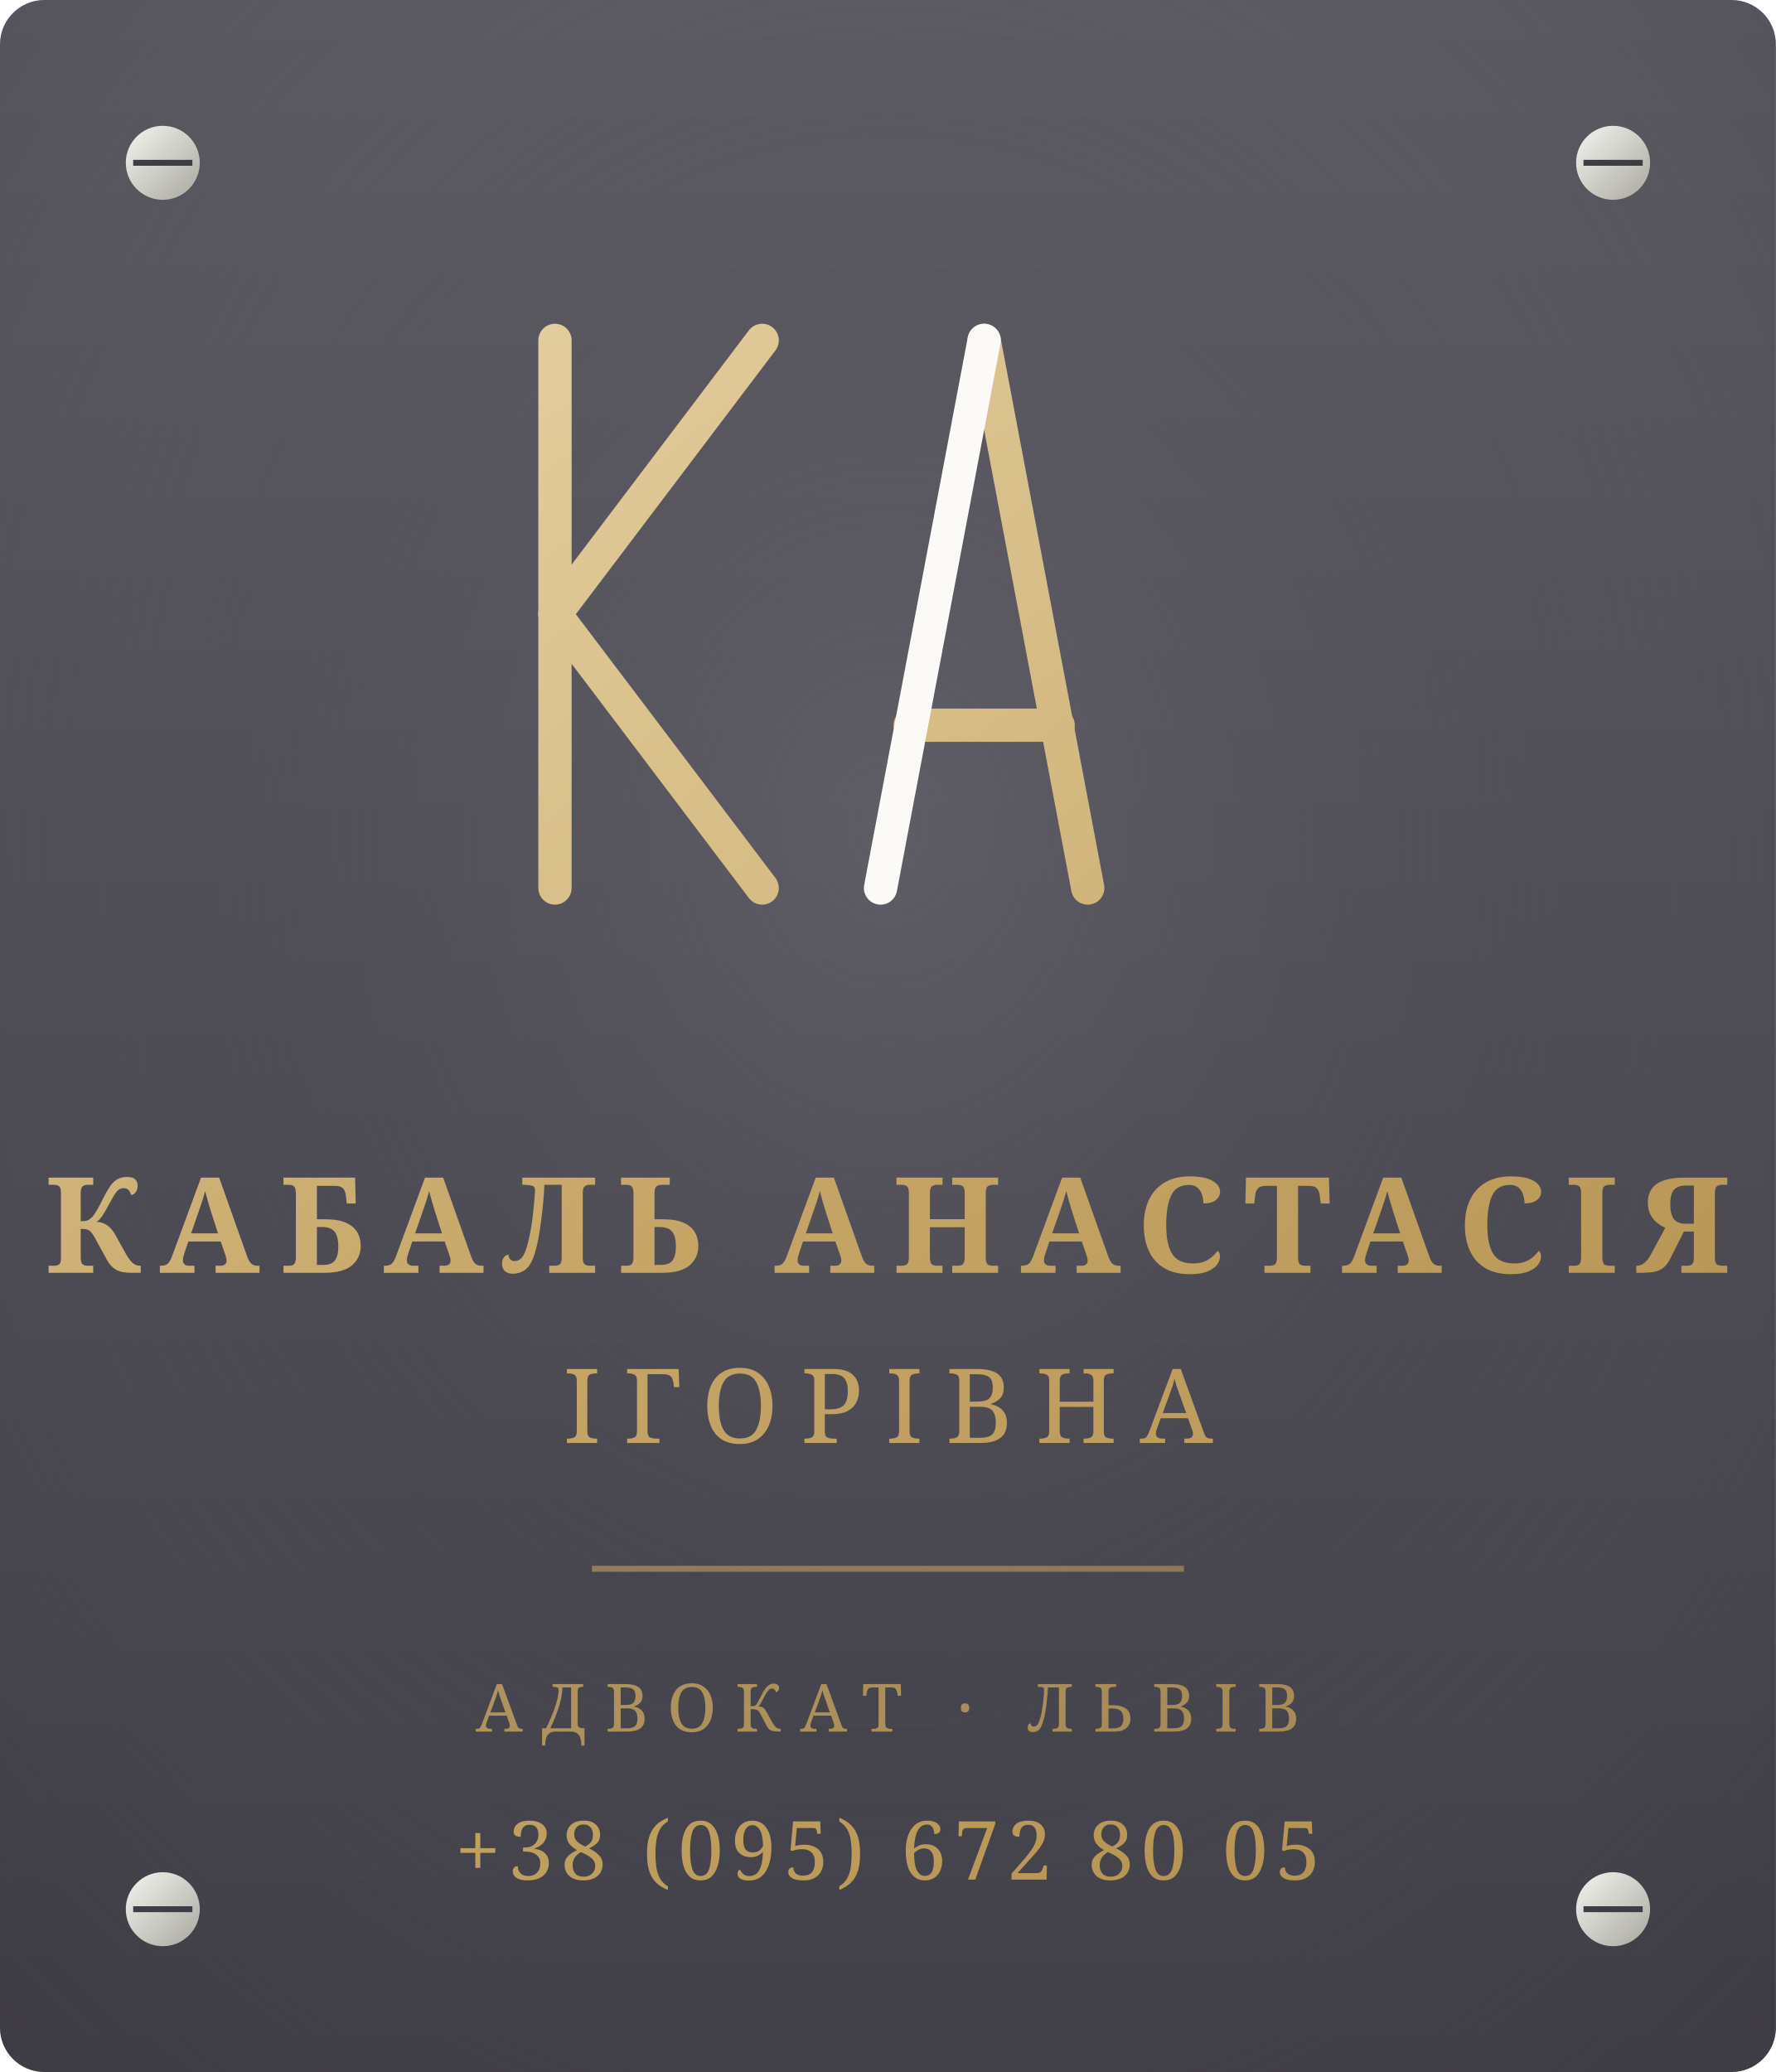
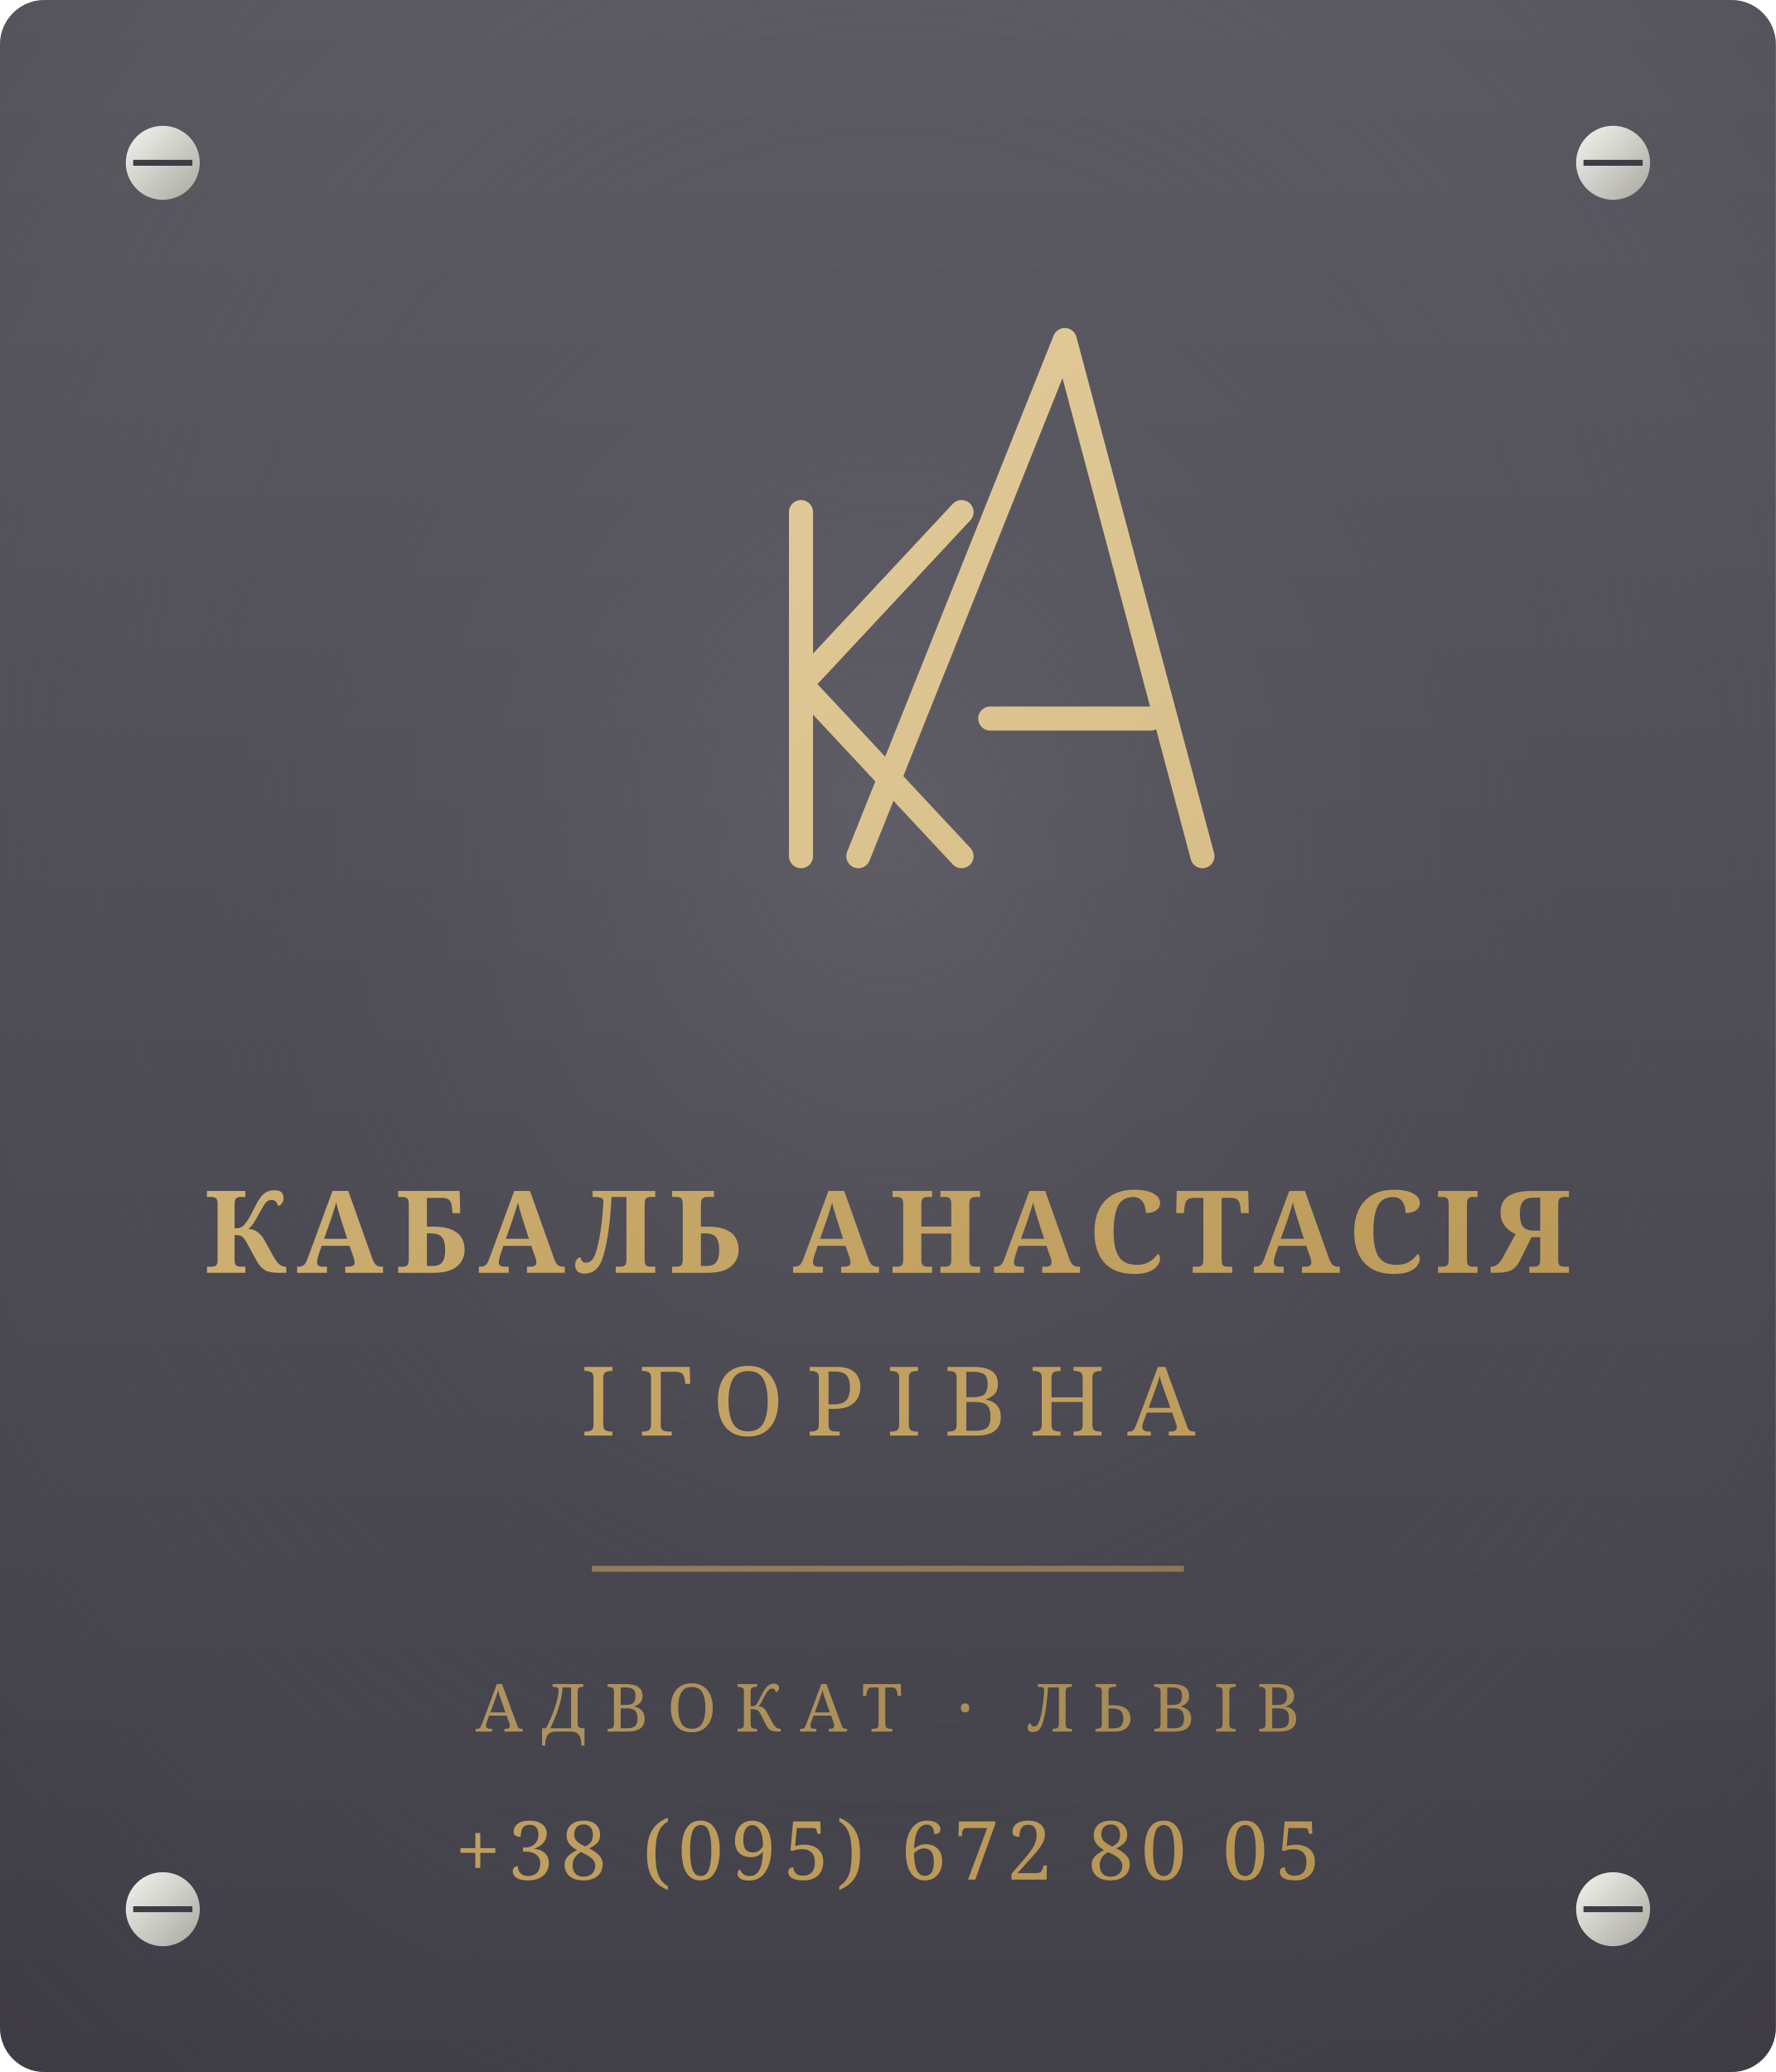
- <svg xmlns="http://www.w3.org/2000/svg" viewBox="0 0 240 280" fill="none">
+ <svg xmlns="http://www.w3.org/2000/svg" viewBox="0 0 240 280" fill="none" role="img" aria-label="Кабаль Анастасія Ігорівна — адвокат, Львів">
  <defs>
    <linearGradient id="goldPlate" x1="0" y1="0" x2="240" y2="280" gradientUnits="userSpaceOnUse">
      <stop offset="0" stop-color="#E4CF9F" />
      <stop offset="0.5" stop-color="#C6A667" />
      <stop offset="1" stop-color="#AD8B49" />
    </linearGradient>
    <linearGradient id="plateBg" x1="0" y1="0" x2="0" y2="280" gradientUnits="userSpaceOnUse">
      <stop offset="0" stop-color="#5C5A62" />
      <stop offset="1" stop-color="#413F48" />
    </linearGradient>
    <radialGradient id="plateSheen" cx="0.5" cy="0.4" r="0.75">
      <stop offset="0" stop-color="#6B6872" stop-opacity="0.55" />
      <stop offset="0.55" stop-color="#55535B" stop-opacity="0" />
      <stop offset="1" stop-color="#3A3840" stop-opacity="0.4" />
    </radialGradient>
    <linearGradient id="silverScrew" x1="0" y1="0" x2="1" y2="1">
      <stop offset="0" stop-color="#F5F5F0" />
      <stop offset="1" stop-color="#A8A8A0" />
    </linearGradient>
  </defs>
  <rect x="0" y="0" width="240" height="280" rx="6" fill="url(#plateBg)" />
  <rect x="0" y="0" width="240" height="280" rx="6" fill="url(#plateSheen)" />
  <g>
    <circle cx="22" cy="22" r="5" fill="url(#silverScrew)" />
    <line x1="18" y1="22" x2="26" y2="22" stroke="#3E3C44" stroke-width="0.8" />
  </g>
  <g>
    <circle cx="218" cy="22" r="5" fill="url(#silverScrew)" />
    <line x1="214" y1="22" x2="222" y2="22" stroke="#3E3C44" stroke-width="0.8" />
  </g>
  <g>
    <circle cx="22" cy="258" r="5" fill="url(#silverScrew)" />
    <line x1="18" y1="258" x2="26" y2="258" stroke="#3E3C44" stroke-width="0.8" />
  </g>
  <g>
    <circle cx="218" cy="258" r="5" fill="url(#silverScrew)" />
    <line x1="214" y1="258" x2="222" y2="258" stroke="#3E3C44" stroke-width="0.8" />
  </g>
-   <g transform="translate(63 40)" stroke-width="4.5" stroke-linecap="round" stroke-linejoin="round" fill="none">
-     <g stroke="url(#goldPlate)">
-       <path d="M12 6 V80" />
-       <path d="M12 43 L40 6" />
-       <path d="M12 43 L40 80" />
-       <path d="M70 6 L84 80" />
-       <path d="M60 58 H80" />
-     </g>
-     <path d="M56 80 L70 6" stroke="#FBFAF7" />
+   <g transform="translate(85 32) scale(1.55)" fill="none" stroke="url(#goldPlate)" stroke-width="2.1" stroke-linecap="round" stroke-linejoin="round">
+     <path d="M20 54 L38 9 L50 54" />
+     <path d="M31.5 42 H45.5" />
+     <path d="M15 24 V54" />
+     <path d="M15 39 L29 24" />
+     <path d="M15 39 L29 54" />
  </g>
-   <text x="120" y="172" font-family="Georgia, 'Cormorant Garamond', serif" font-size="18" font-weight="600" letter-spacing="2.5" fill="url(#goldPlate)" text-anchor="middle">КАБАЛЬ АНАСТАСІЯ</text>
-   <text x="120" y="195" font-family="Georgia, 'Cormorant Garamond', serif" font-size="14" font-weight="500" letter-spacing="3" fill="url(#goldPlate)" text-anchor="middle">ІГОРІВНА</text>
+   <text x="120" y="172" font-family="Georgia, 'Cormorant Garamond', serif" font-size="15.5" font-weight="600" letter-spacing="1.4" fill="url(#goldPlate)" text-anchor="middle" textLength="196" lengthAdjust="spacingAndGlyphs">КАБАЛЬ АНАСТАСІЯ</text>
+   <text x="120" y="194" font-family="Georgia, 'Cormorant Garamond', serif" font-size="13" font-weight="500" letter-spacing="3" fill="url(#goldPlate)" text-anchor="middle">ІГОРІВНА</text>
  <line x1="80" y1="212" x2="160" y2="212" stroke="url(#goldPlate)" stroke-width="0.8" opacity="0.6" />
  <text x="120" y="234" font-family="Georgia, serif" font-size="9" letter-spacing="2.5" fill="url(#goldPlate)" text-anchor="middle" opacity="0.85">АДВОКАТ · ЛЬВІВ</text>
  <text x="120" y="254" font-family="Georgia, serif" font-size="11" letter-spacing="1" fill="url(#goldPlate)" text-anchor="middle">+38 (095) 672 80 05</text>
</svg>
